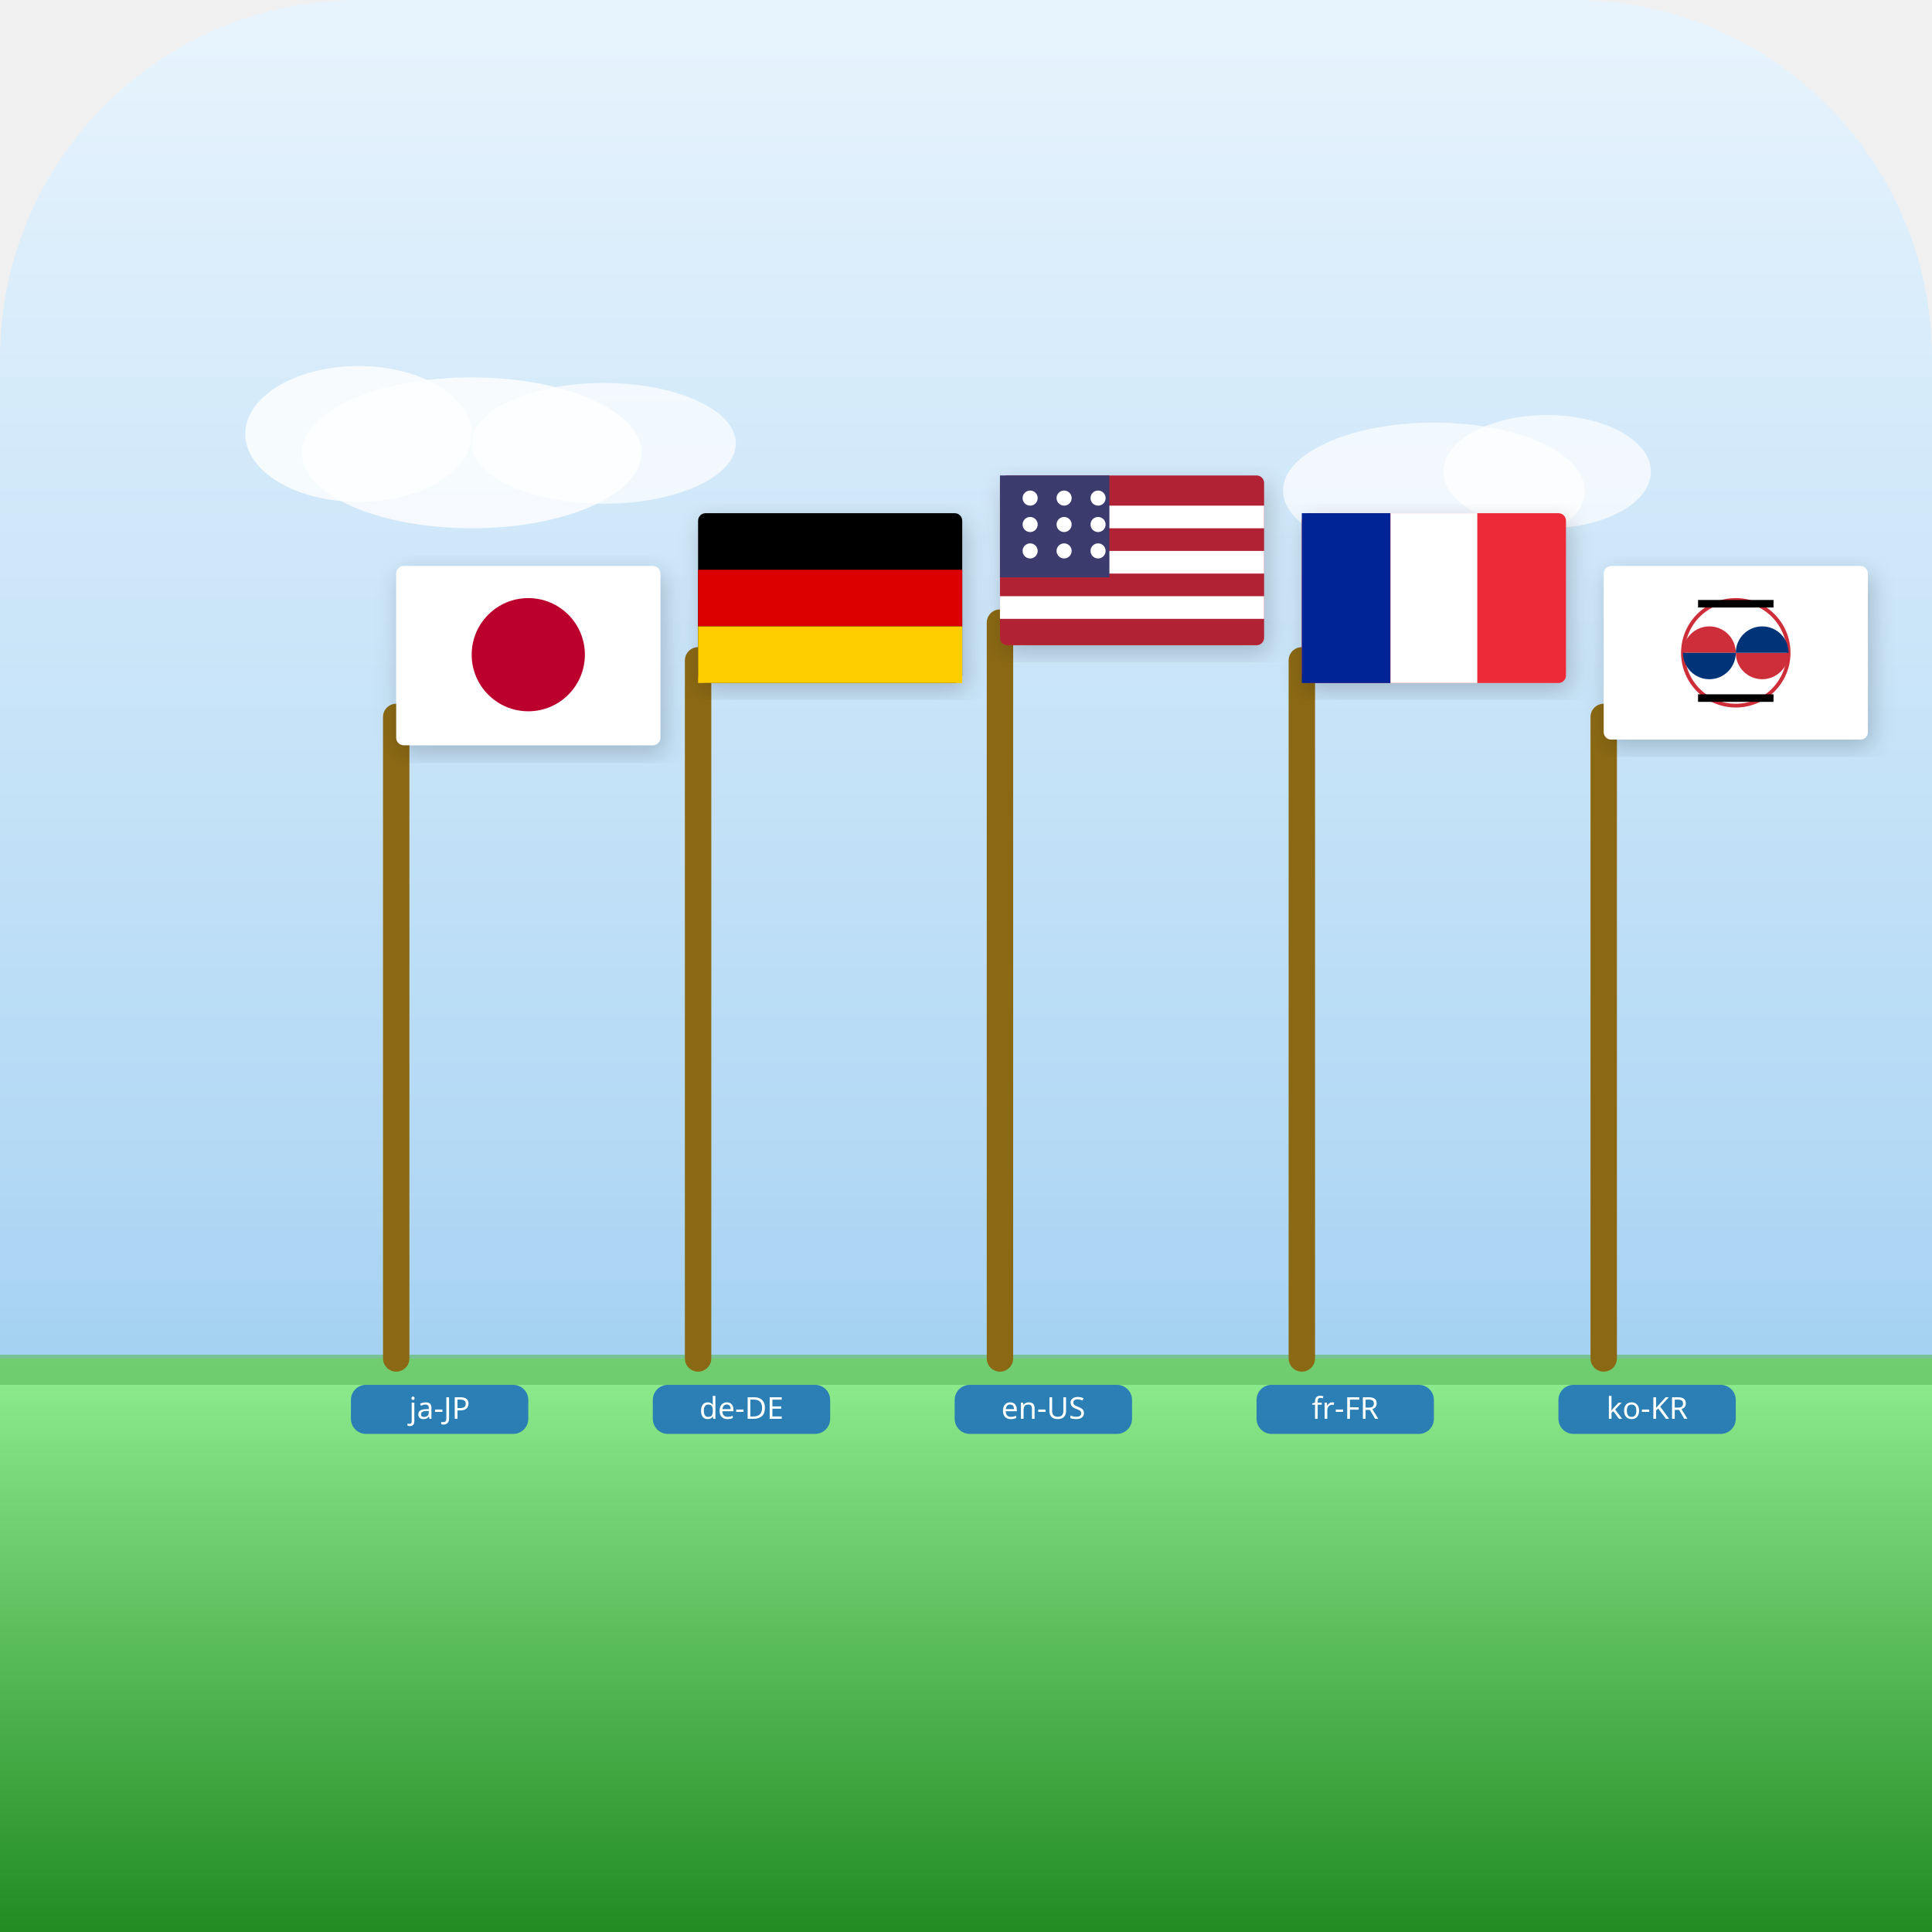
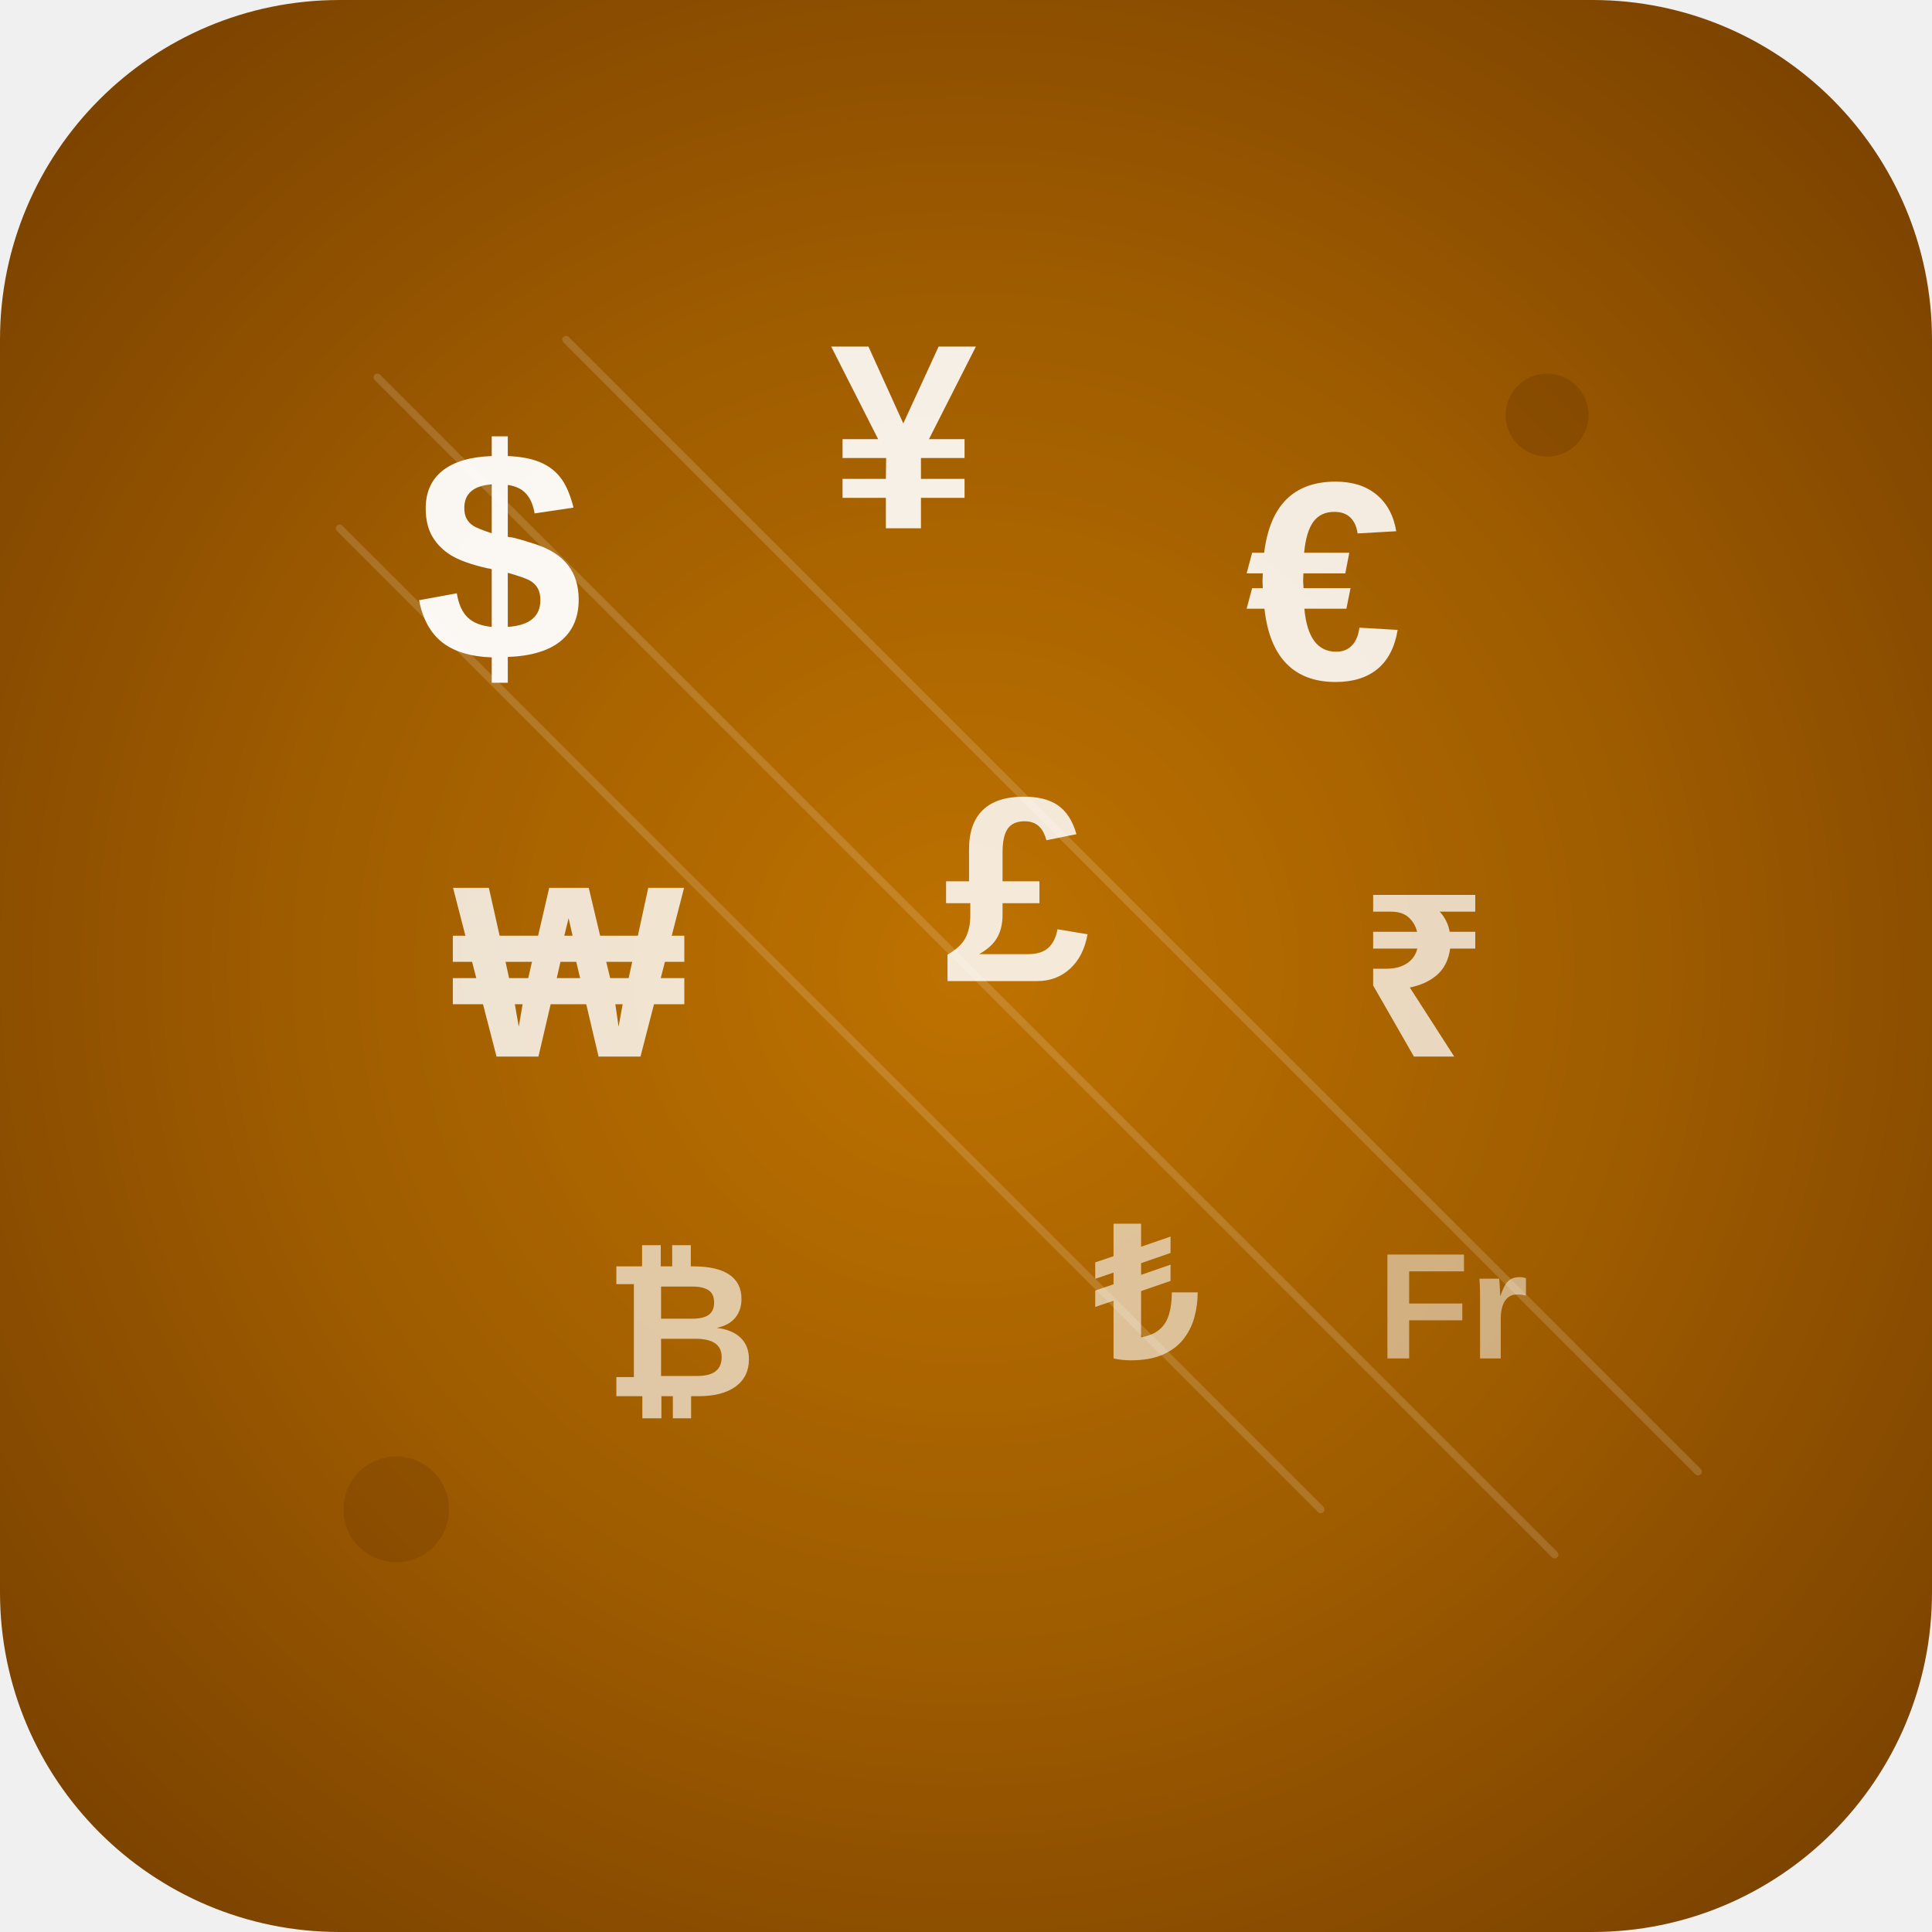
<svg xmlns="http://www.w3.org/2000/svg" viewBox="0 0 1024 1024">
  <defs>
-     <linearGradient id="bg_lv02" x1="0%" y1="0%" x2="0%" y2="100%">
-       <stop offset="0%" stop-color="#E8F4FD" />
-       <stop offset="60%" stop-color="#B3D9F5" />
-       <stop offset="100%" stop-color="#7BBCE8" />
-     </linearGradient>
-     <linearGradient id="sky" x1="0%" y1="0%" x2="0%" y2="100%">
-       <stop offset="0%" stop-color="#87CEEB" />
-       <stop offset="100%" stop-color="#B0E0FF" />
-     </linearGradient>
-     <linearGradient id="ground" x1="0%" y1="0%" x2="0%" y2="100%">
-       <stop offset="0%" stop-color="#90EE90" />
-       <stop offset="100%" stop-color="#228B22" />
-     </linearGradient>
-     <filter id="shadow_lv02">
-       <feDropShadow dx="2" dy="4" stdDeviation="6" flood-color="#000" flood-opacity="0.2" />
-     </filter>
+     <clipPath id="lv2-clip">
+       <rect width="1024" height="1024" rx="180" />
+     </clipPath>
+     <radialGradient id="lv2-bg" cx="50%" cy="50%" r="65%">
+       <stop offset="0%" stop-color="#C87800" />
+       <stop offset="100%" stop-color="#7A4200" />
+     </radialGradient>
  </defs>
-   <rect width="1024" height="1024" rx="190" fill="url(#bg_lv02)" />
-   <ellipse cx="250" cy="240" rx="90" ry="40" fill="#FFFFFF" fill-opacity="0.8" />
-   <ellipse cx="190" cy="230" rx="60" ry="36" fill="#FFFFFF" fill-opacity="0.8" />
-   <ellipse cx="320" cy="235" rx="70" ry="32" fill="#FFFFFF" fill-opacity="0.7" />
-   <ellipse cx="760" cy="260" rx="80" ry="36" fill="#FFFFFF" fill-opacity="0.7" />
-   <ellipse cx="820" cy="250" rx="55" ry="30" fill="#FFFFFF" fill-opacity="0.7" />
-   <rect x="0" y="720" width="1024" height="304" rx="0" fill="url(#ground)" />
-   <rect x="0" y="718" width="1024" height="16" fill="#5CB85C" fill-opacity="0.6" />
-   <line x1="210" y1="380" x2="210" y2="720" stroke="#8B6914" stroke-width="14" stroke-linecap="round" />
-   <line x1="370" y1="350" x2="370" y2="720" stroke="#8B6914" stroke-width="14" stroke-linecap="round" />
-   <line x1="530" y1="330" x2="530" y2="720" stroke="#8B6914" stroke-width="14" stroke-linecap="round" />
-   <line x1="690" y1="350" x2="690" y2="720" stroke="#8B6914" stroke-width="14" stroke-linecap="round" />
-   <line x1="850" y1="380" x2="850" y2="720" stroke="#8B6914" stroke-width="14" stroke-linecap="round" />
-   <rect x="210" y="300" width="140" height="95" rx="4" fill="#FFFFFF" filter="url(#shadow_lv02)" />
-   <circle cx="280" cy="347" r="30" fill="#BC002D" />
-   <rect x="370" y="272" width="140" height="90" rx="4" fill="#000000" filter="url(#shadow_lv02)" />
-   <rect x="370" y="302" width="140" height="30" fill="#DD0000" />
-   <rect x="370" y="332" width="140" height="30" fill="#FFCE00" />
-   <rect x="530" y="252" width="140" height="90" rx="4" fill="#B22234" filter="url(#shadow_lv02)" />
-   <rect x="530" y="268" width="140" height="12" fill="#FFFFFF" />
-   <rect x="530" y="292" width="140" height="12" fill="#FFFFFF" />
-   <rect x="530" y="316" width="140" height="12" fill="#FFFFFF" />
-   <rect x="530" y="252" width="58" height="54" fill="#3C3B6E" />
-   <circle cx="546" cy="264" r="4" fill="#FFFFFF" />
-   <circle cx="564" cy="264" r="4" fill="#FFFFFF" />
-   <circle cx="582" cy="264" r="4" fill="#FFFFFF" />
-   <circle cx="546" cy="278" r="4" fill="#FFFFFF" />
-   <circle cx="564" cy="278" r="4" fill="#FFFFFF" />
-   <circle cx="582" cy="278" r="4" fill="#FFFFFF" />
-   <circle cx="546" cy="292" r="4" fill="#FFFFFF" />
-   <circle cx="564" cy="292" r="4" fill="#FFFFFF" />
-   <circle cx="582" cy="292" r="4" fill="#FFFFFF" />
-   <rect x="690" y="272" width="140" height="90" rx="4" fill="#ED2939" filter="url(#shadow_lv02)" />
-   <rect x="690" y="272" width="47" height="90" fill="#002395" />
-   <rect x="737" y="272" width="46" height="90" fill="#FFFFFF" />
-   <rect x="850" y="300" width="140" height="92" rx="4" fill="#FFFFFF" filter="url(#shadow_lv02)" />
-   <circle cx="920" cy="346" r="28" fill="none" stroke="#CD2E3A" stroke-width="2" />
-   <path d="M 892 346 A 14 14 0 0 1 920 346 A 14 14 0 0 0 948 346" fill="#CD2E3A" />
-   <path d="M 892 346 A 14 14 0 0 0 920 346 A 14 14 0 0 1 948 346" fill="#003478" />
-   <line x1="900" y1="320" x2="940" y2="320" stroke="#000000" stroke-width="4" />
-   <line x1="900" y1="370" x2="940" y2="370" stroke="#000000" stroke-width="4" />
-   <rect x="186" y="734" width="94" height="26" rx="8" fill="#1565C0" fill-opacity="0.8" />
-   <text x="233" y="752" font-size="16" text-anchor="middle" fill="#FFFFFF" font-family="sans-serif">ja-JP</text>
-   <rect x="346" y="734" width="94" height="26" rx="8" fill="#1565C0" fill-opacity="0.8" />
-   <text x="393" y="752" font-size="16" text-anchor="middle" fill="#FFFFFF" font-family="sans-serif">de-DE</text>
-   <rect x="506" y="734" width="94" height="26" rx="8" fill="#1565C0" fill-opacity="0.8" />
-   <text x="553" y="752" font-size="16" text-anchor="middle" fill="#FFFFFF" font-family="sans-serif">en-US</text>
-   <rect x="666" y="734" width="94" height="26" rx="8" fill="#1565C0" fill-opacity="0.8" />
-   <text x="713" y="752" font-size="16" text-anchor="middle" fill="#FFFFFF" font-family="sans-serif">fr-FR</text>
-   <rect x="826" y="734" width="94" height="26" rx="8" fill="#1565C0" fill-opacity="0.8" />
-   <text x="873" y="752" font-size="16" text-anchor="middle" fill="#FFFFFF" font-family="sans-serif">ko-KR</text>
+   <g clip-path="url(#lv2-clip)">
+     <rect width="1024" height="1024" fill="url(#lv2-bg)" />
+     <circle cx="512" cy="512" r="380" fill="#A06000" opacity="0.25" />
+     <g font-family="Arial, sans-serif" font-weight="bold" fill="#FFFFFF">
+       <text x="220" y="350" font-size="160" opacity="0.95">$</text>
+       <text x="440" y="280" font-size="140" opacity="0.9">¥</text>
+       <text x="660" y="360" font-size="150" opacity="0.88">€</text>
+       <text x="240" y="560" font-size="130" opacity="0.82">₩</text>
+       <text x="500" y="520" font-size="140" opacity="0.85">£</text>
+       <text x="720" y="560" font-size="120" opacity="0.75">₹</text>
+       <text x="320" y="740" font-size="100" opacity="0.65">₿</text>
+       <text x="580" y="720" font-size="100" opacity="0.60">₺</text>
+       <text x="730" y="720" font-size="80" opacity="0.50">Fr</text>
+     </g>
+     <g stroke="#FFFFFF" stroke-width="4" stroke-linecap="round" opacity="0.15">
+       <line x1="200" y1="200" x2="824" y2="824" />
+       <line x1="180" y1="280" x2="700" y2="800" />
+       <line x1="300" y1="180" x2="900" y2="780" />
+     </g>
+     <circle cx="820" cy="220" r="22" fill="#7A4200" opacity="0.5" />
+     <circle cx="210" cy="800" r="28" fill="#7A4200" opacity="0.4" />
+   </g>
</svg>
